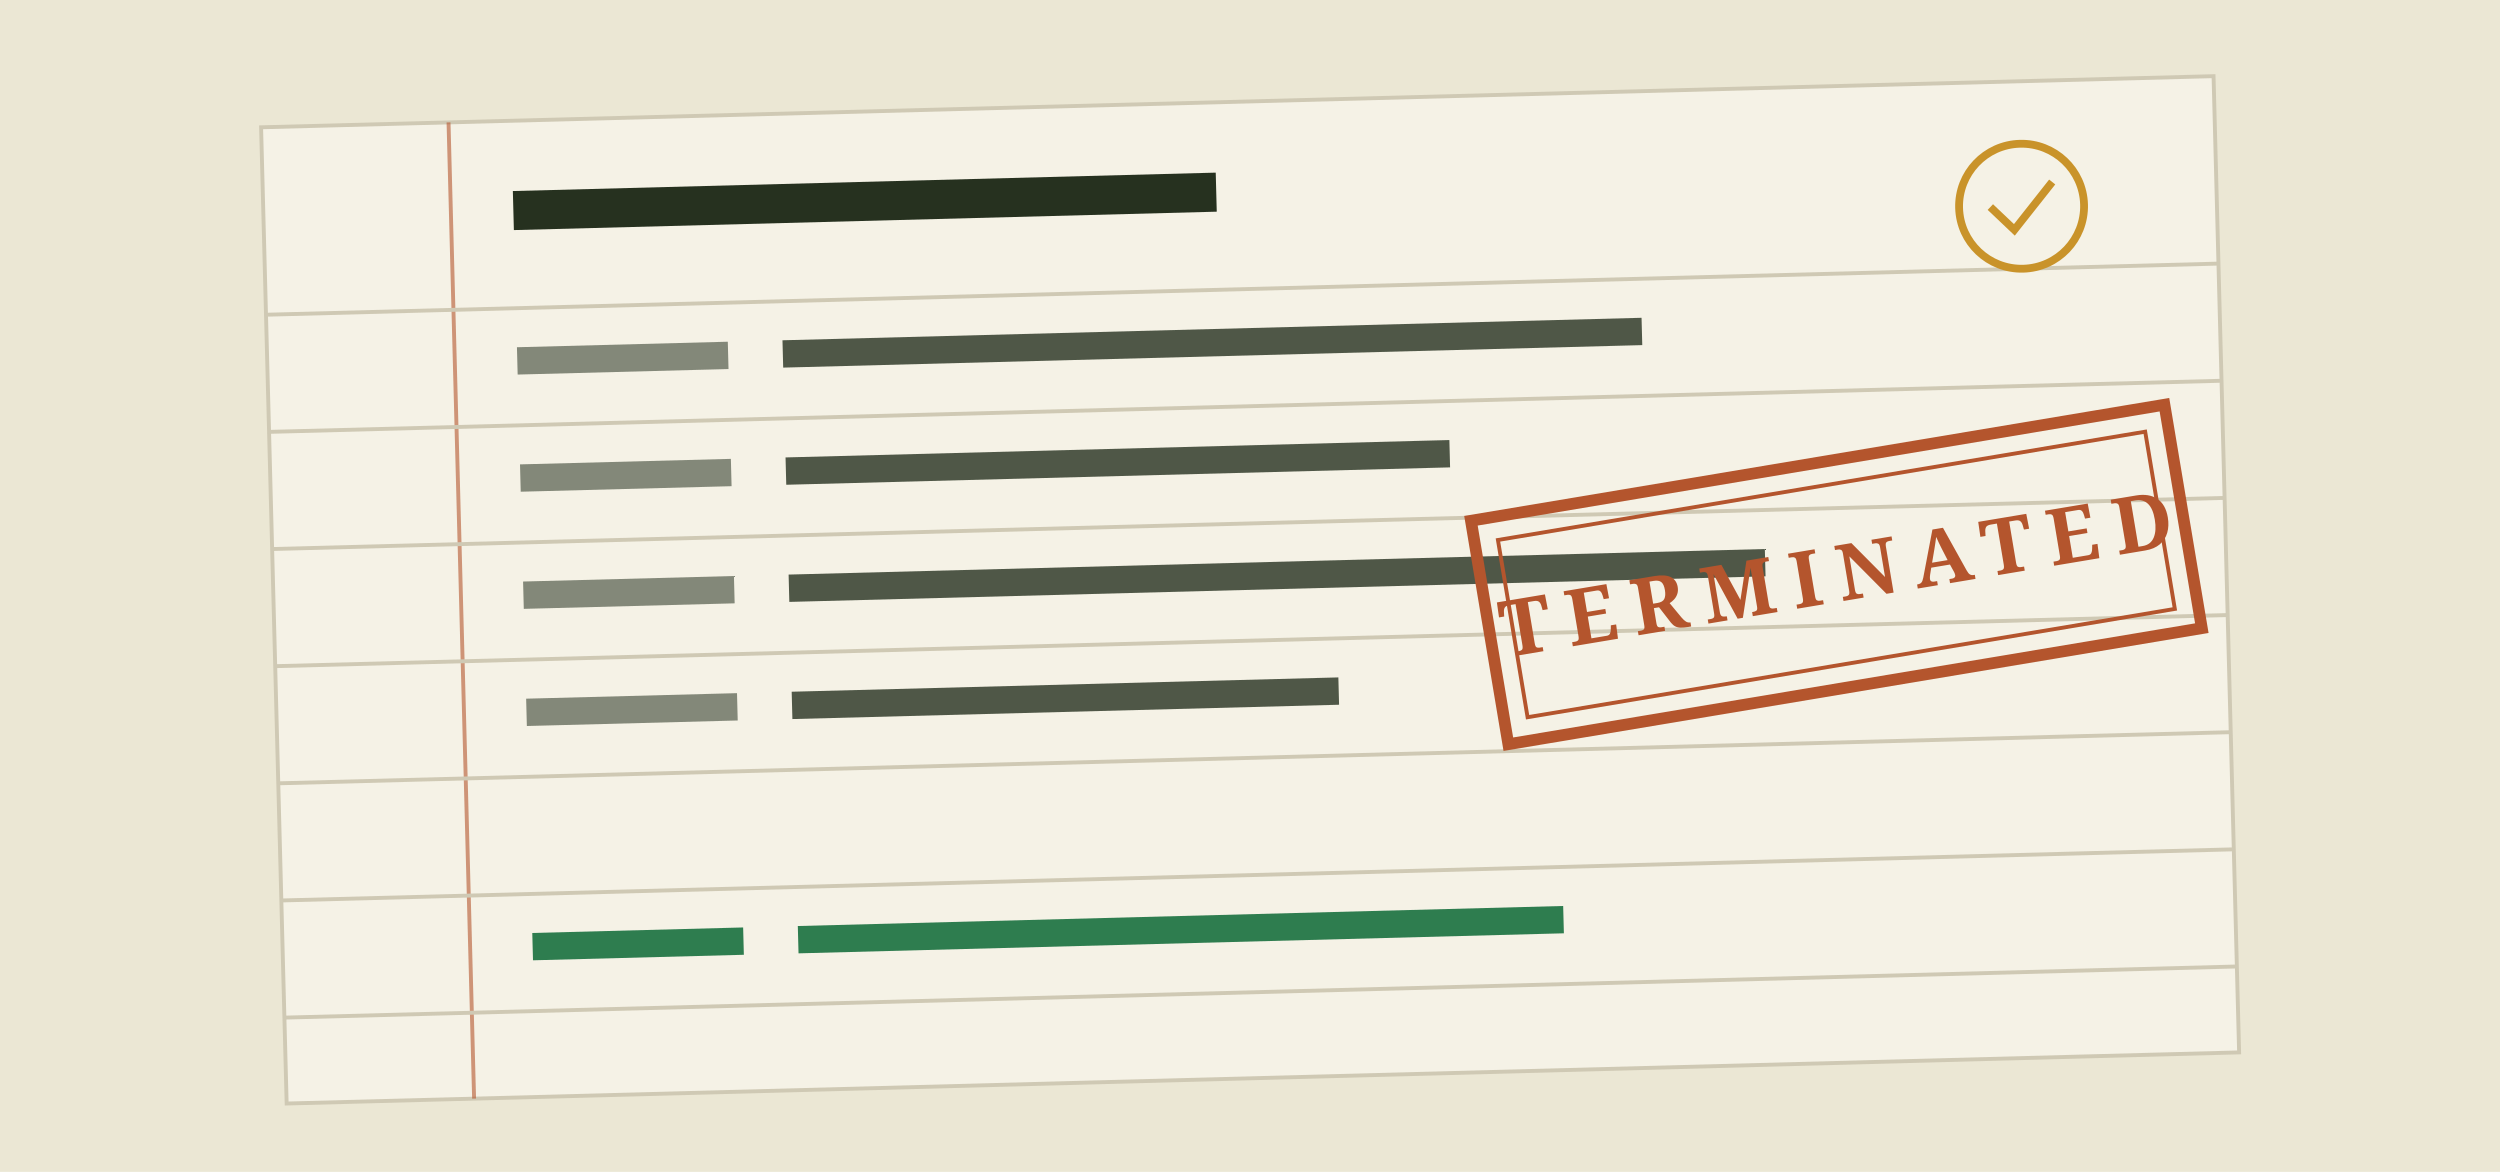
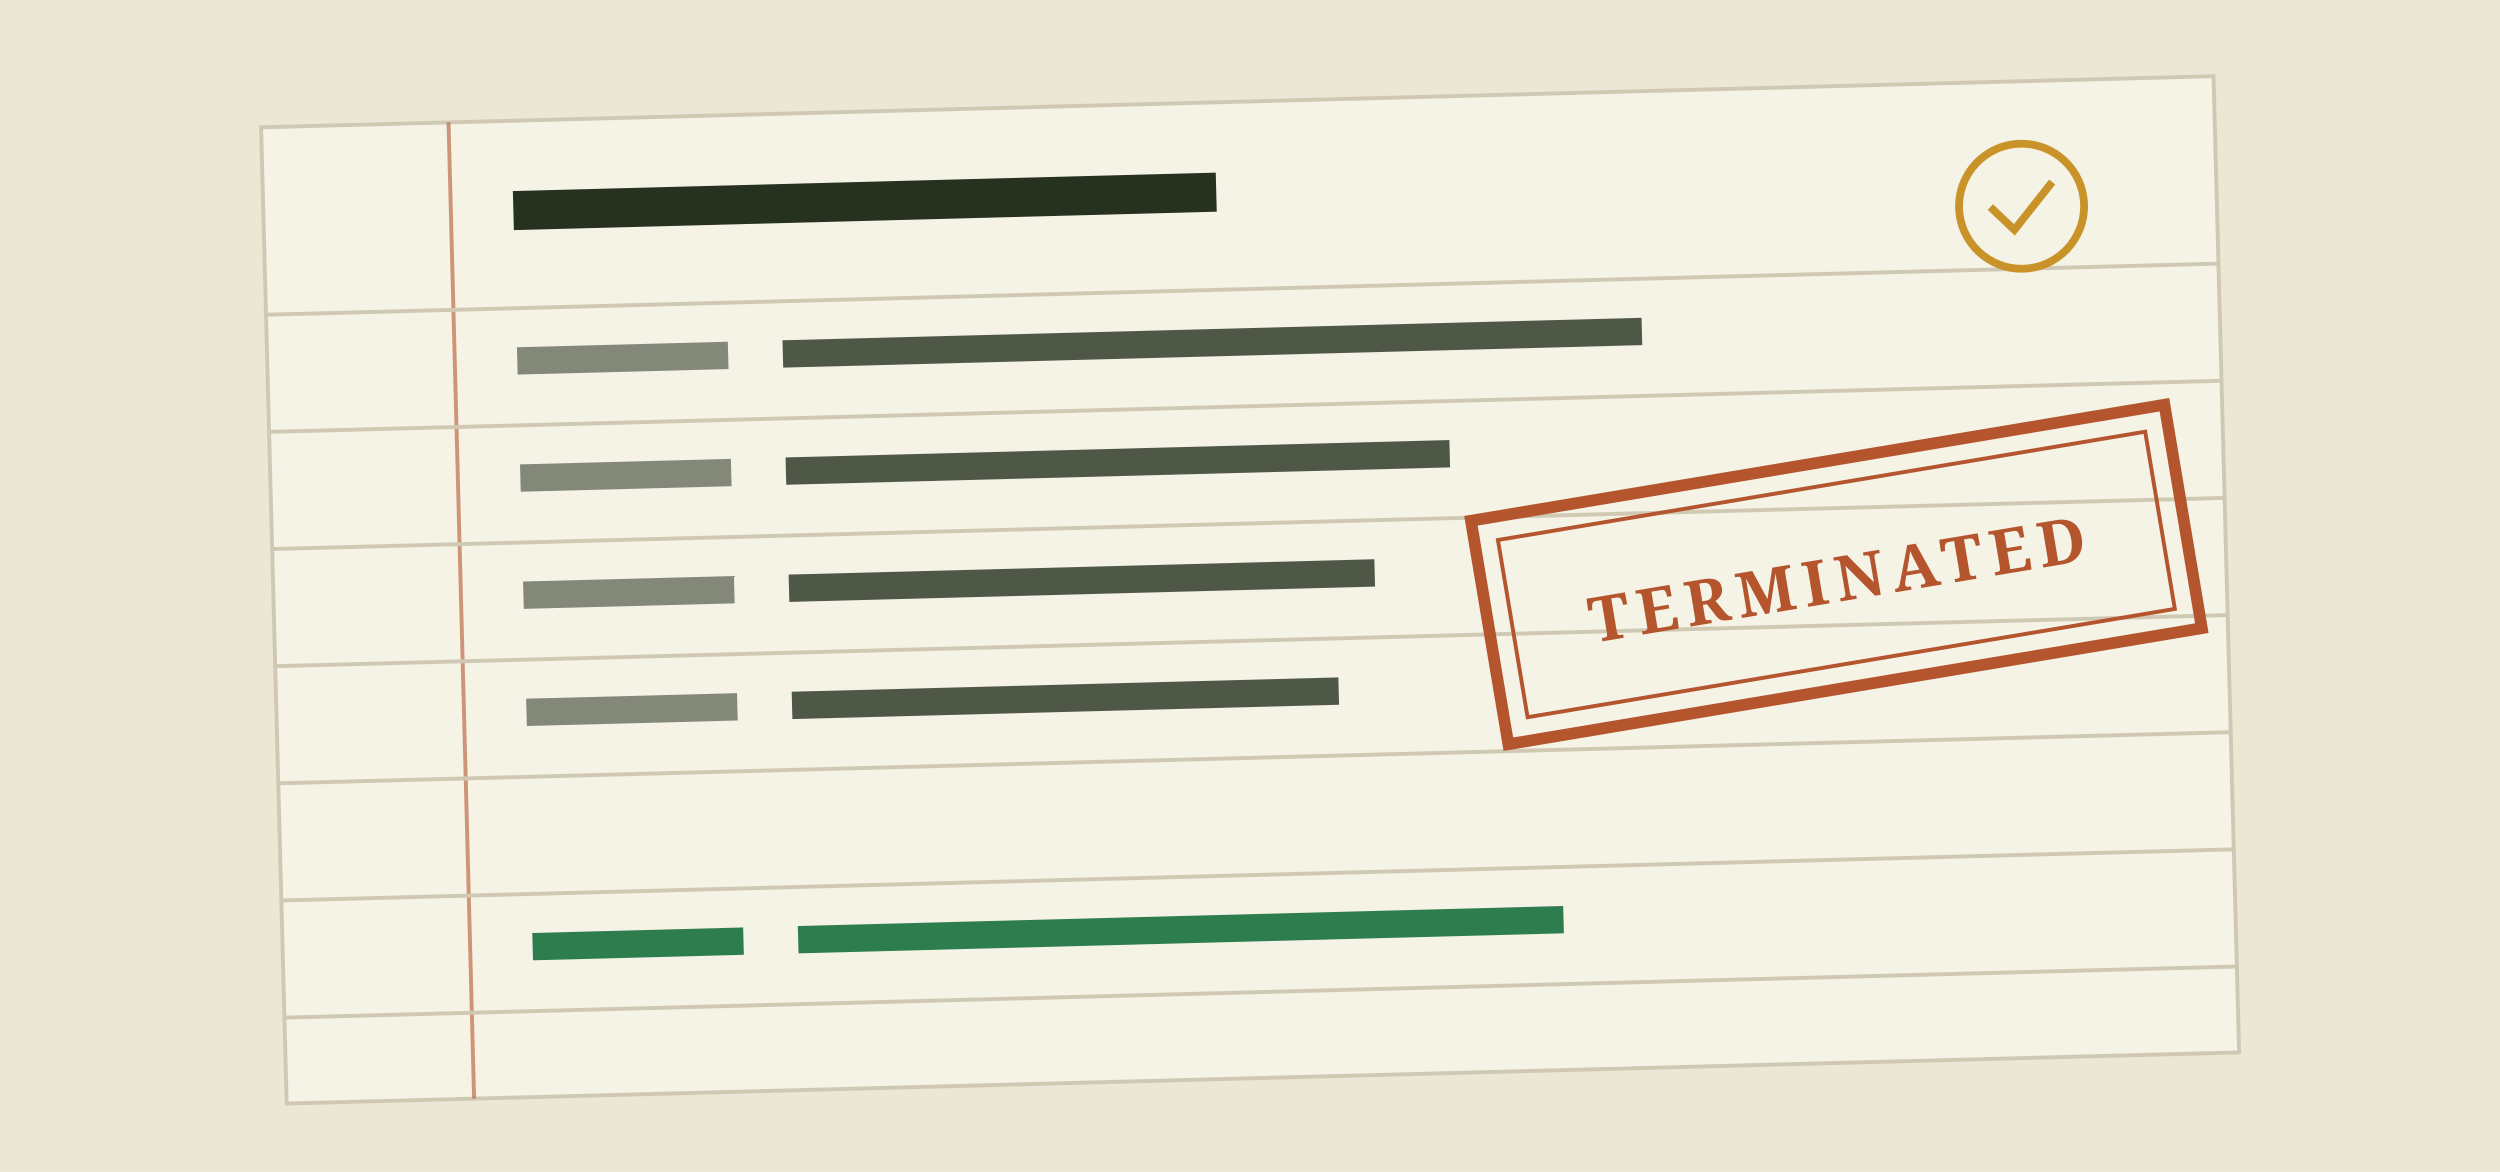
<svg xmlns="http://www.w3.org/2000/svg" viewBox="0 0 640 300" width="640" height="300" role="img" aria-label="A ruled docket sheet with a rust TERMINATED stamp and a released escrow ledger line">
  <rect width="640" height="300" fill="#ebe7d4" />
  <g transform="rotate(-1.5 320 150)">
    <rect x="70" y="26" width="500" height="250" fill="#f5f2e6" stroke="#cfc9b4" />
    <path d="M118 26v250" stroke="#b4552d" stroke-width="1" opacity="0.6" />
    <g stroke="#cfc9b4" stroke-width="1">
      <path d="M70 74h500M70 104h500M70 134h500M70 164h500M70 194h500M70 224h500M70 254h500" />
    </g>
    <g fill="#26311f">
      <rect x="134" y="44" width="180" height="10" />
      <rect x="134" y="84" width="54" height="7" opacity="0.55" />
      <rect x="202" y="84" width="220" height="7" opacity="0.8" />
      <rect x="134" y="114" width="54" height="7" opacity="0.55" />
      <rect x="202" y="114" width="170" height="7" opacity="0.8" />
      <rect x="134" y="144" width="54" height="7" opacity="0.55" />
-       <rect x="202" y="144" width="250" height="7" opacity="0.8" />
+       <rect x="202" y="144" width="150" height="7" opacity="0.8" />
      <rect x="134" y="174" width="54" height="7" opacity="0.55" />
      <rect x="202" y="174" width="140" height="7" opacity="0.8" />
    </g>
    <g fill="#2e7d4f">
      <rect x="134" y="234" width="54" height="7" />
      <rect x="202" y="234" width="196" height="7" />
    </g>
    <g transform="rotate(-8 470 150)" fill="none" stroke="#b4552d">
      <rect x="380" y="122" width="180" height="58" stroke-width="3" />
      <rect x="386" y="128" width="168" height="46" stroke-width="1" />
-       <text x="470" y="158" fill="#b4552d" stroke="none" font-family="Georgia, serif" font-size="20" font-weight="700" letter-spacing="4" text-anchor="middle">TERMINATED</text>
+       <text x="470" y="158" fill="#b4552d" stroke="none" font-family="Georgia, serif" font-size="16" font-weight="700" letter-spacing="2" text-anchor="middle">TERMINATED</text>
    </g>
    <circle cx="520" cy="58" r="16" fill="none" stroke="#c9932a" stroke-width="2" />
    <path d="M512 58l6 6 10-12" fill="none" stroke="#c9932a" stroke-width="2" />
  </g>
</svg>
